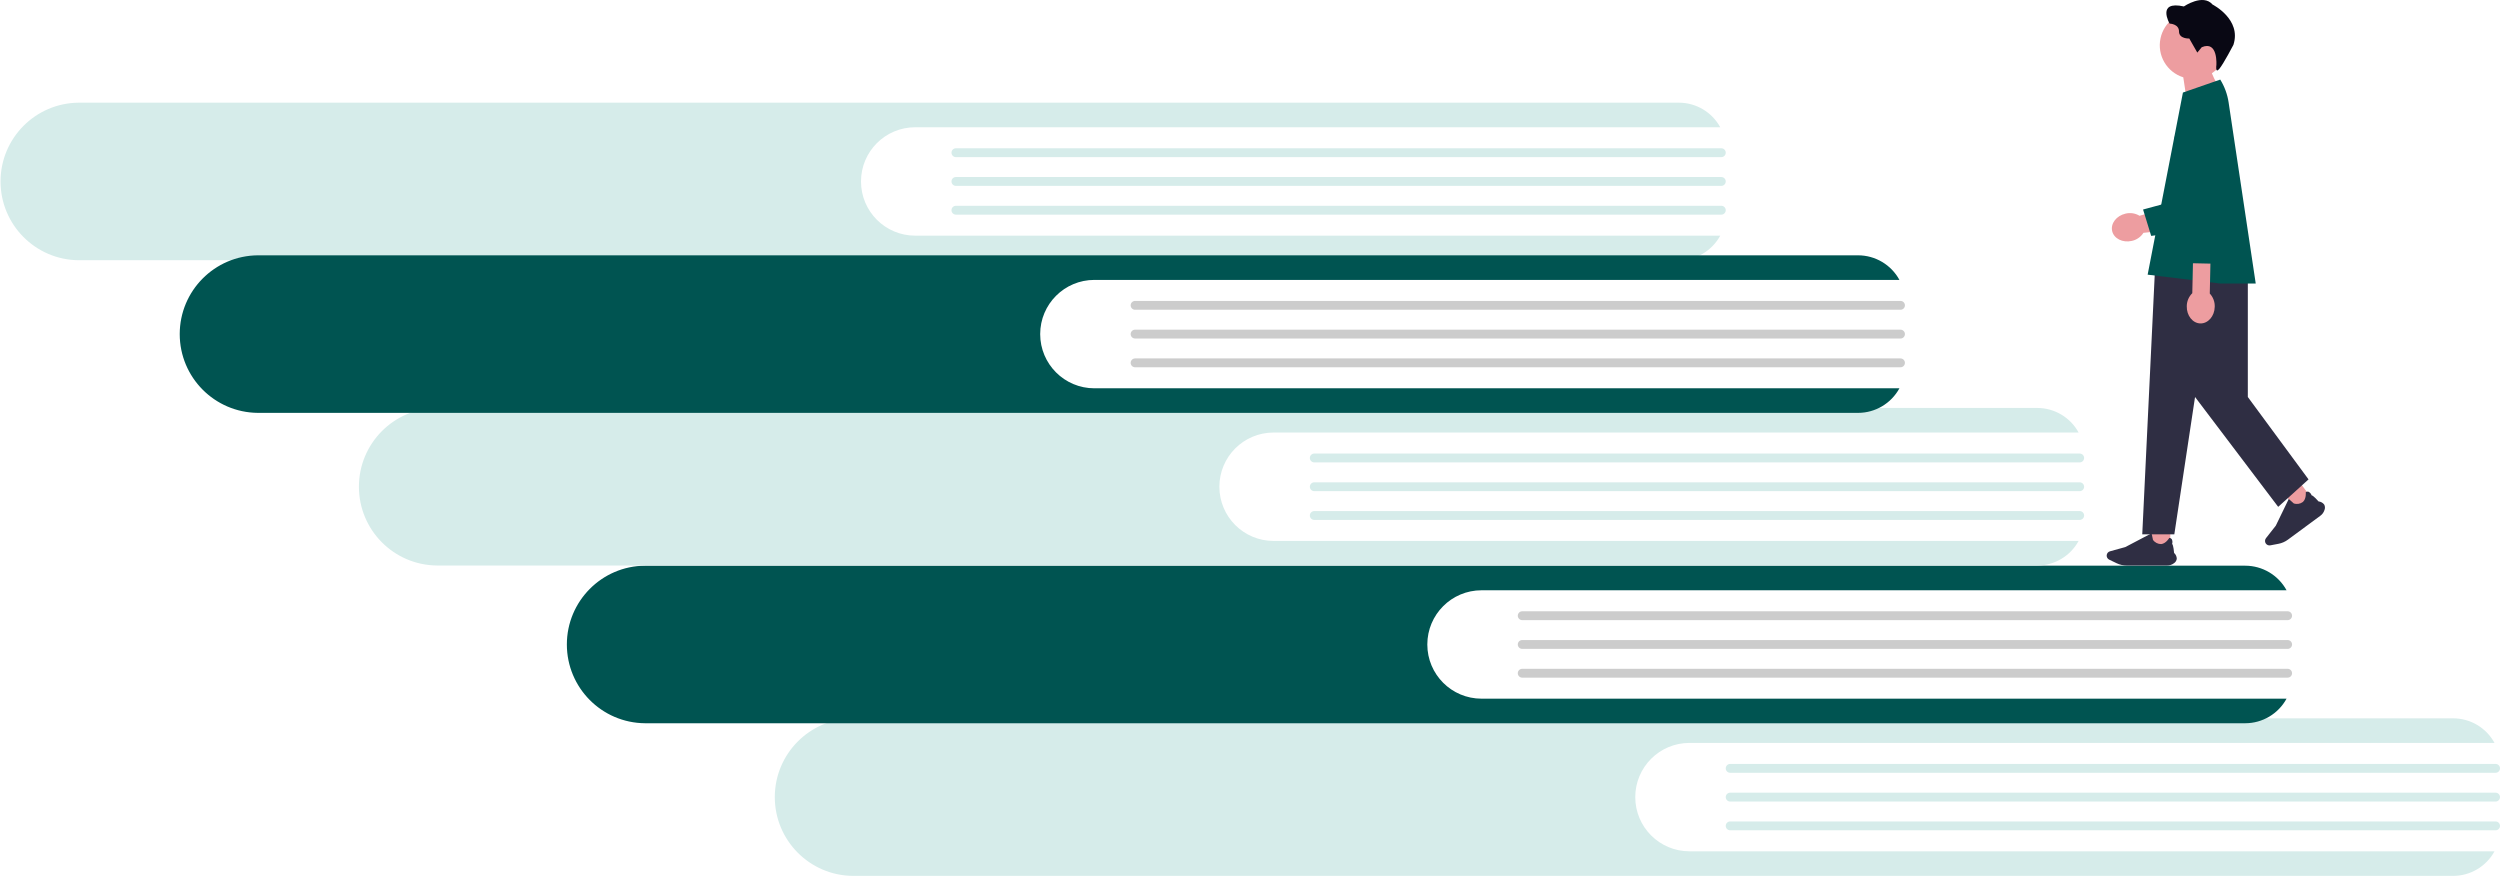
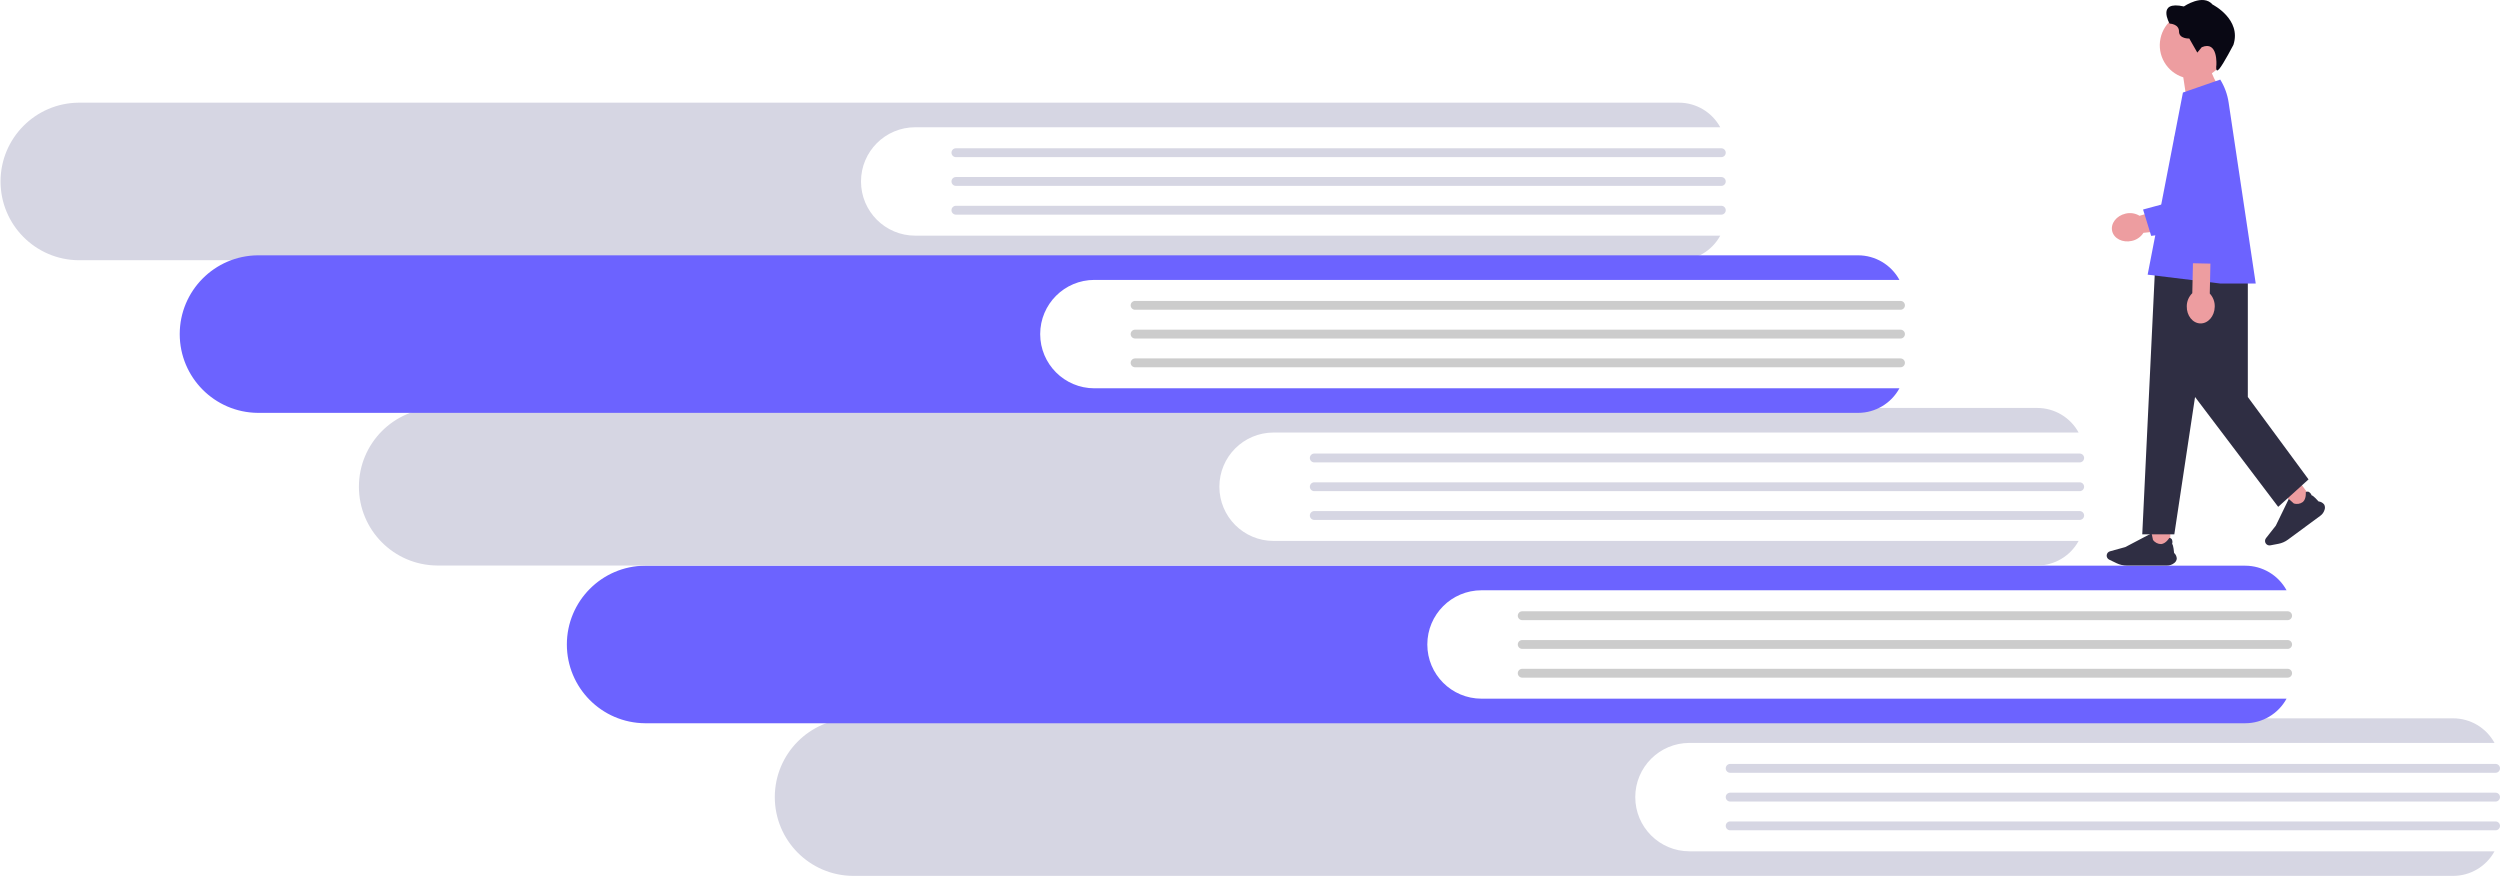
<svg xmlns="http://www.w3.org/2000/svg" width="960" height="336.343" viewBox="0 0 960 336.343" role="img" artist="Katerina Limpitsouni" source="https://undraw.co/">
  <g transform="translate(-363.47 -386.429)">
-     <path d="M658.953,664.883a20.812,20.812,0,0,1,0-41.624H968.09a18.1,18.1,0,0,0-15.878-9.439H337.729a30.251,30.251,0,0,0,0,60.5H952.212a18.1,18.1,0,0,0,15.878-9.439Z" transform="translate(353.27 48.449)" fill="#d6ecea" />
-     <path d="M976.771,635.124H682.853a1.7,1.7,0,1,1,0-3.4H976.771a1.7,1.7,0,1,1,0,3.4Z" transform="translate(345 48.053)" fill="#d6ecea" />
-     <path d="M976.771,646.417H682.853a1.7,1.7,0,1,1,0-3.4H976.771a1.7,1.7,0,1,1,0,3.4Z" transform="translate(345 47.803)" fill="#d6ecea" />
-     <path d="M976.771,657.71H682.853a1.7,1.7,0,1,1,0-3.4H976.771a1.7,1.7,0,1,1,0,3.4Z" transform="translate(345 47.553)" fill="#d6ecea" />
-     <path d="M577.294,604.943a20.812,20.812,0,1,1,0-41.624H886.432a18.1,18.1,0,0,0-15.877-9.439H256.071a30.251,30.251,0,0,0,0,60.5H870.555a18.1,18.1,0,0,0,15.877-9.439Z" transform="translate(355.078 49.776)" fill="#005451" />
+     <path d="M658.953,664.883a20.812,20.812,0,0,1,0-41.624H968.09a18.1,18.1,0,0,0-15.878-9.439H337.729a30.251,30.251,0,0,0,0,60.5H952.212a18.1,18.1,0,0,0,15.878-9.439Z" transform="translate(353.27 48.449)" fill="#d6d6e3" />
+     <path d="M976.771,635.124H682.853a1.7,1.7,0,1,1,0-3.4H976.771a1.7,1.7,0,1,1,0,3.4Z" transform="translate(345 48.053)" fill="#d6d6e3" />
+     <path d="M976.771,646.417H682.853a1.7,1.7,0,1,1,0-3.4H976.771a1.7,1.7,0,1,1,0,3.4Z" transform="translate(345 47.803)" fill="#d6d6e3" />
+     <path d="M976.771,657.71H682.853a1.7,1.7,0,1,1,0-3.4H976.771a1.7,1.7,0,1,1,0,3.4Z" transform="translate(345 47.553)" fill="#d6d6e3" />
+     <path d="M577.294,604.943a20.812,20.812,0,1,1,0-41.624H886.432a18.1,18.1,0,0,0-15.877-9.439H256.071a30.251,30.251,0,0,0,0,60.5H870.555a18.1,18.1,0,0,0,15.877-9.439Z" transform="translate(355.078 49.776)" fill="#6c63ff" />
    <path d="M895.113,575.183H601.195a1.7,1.7,0,0,1,0-3.4H895.113a1.7,1.7,0,0,1,0,3.4Z" transform="translate(346.808 49.379)" fill="#ccc" />
    <path d="M895.113,586.476H601.195a1.7,1.7,0,1,1,0-3.4H895.113a1.7,1.7,0,0,1,0,3.4Z" transform="translate(346.808 49.129)" fill="#ccc" />
    <path d="M895.113,597.769H601.195a1.7,1.7,0,1,1,0-3.4H895.113a1.7,1.7,0,0,1,0,3.4Z" transform="translate(346.808 48.879)" fill="#ccc" />
-     <path d="M495.637,543a20.812,20.812,0,1,1,0-41.624H804.774a18.1,18.1,0,0,0-15.877-9.439H174.413a30.251,30.251,0,0,0,0,60.5H788.9A18.1,18.1,0,0,0,804.774,543Z" transform="translate(356.885 51.147)" fill="#d6ecea" />
-     <path d="M813.455,513.243H519.537a1.7,1.7,0,1,1,0-3.4H813.455a1.7,1.7,0,1,1,0,3.4Z" transform="translate(348.615 50.75)" fill="#d6ecea" />
-     <path d="M813.455,524.536H519.537a1.7,1.7,0,0,1,0-3.4H813.455a1.7,1.7,0,0,1,0,3.4Z" transform="translate(348.615 50.5)" fill="#d6ecea" />
-     <path d="M813.455,535.829H519.537a1.7,1.7,0,0,1,0-3.4H813.455a1.7,1.7,0,0,1,0,3.4Z" transform="translate(348.615 50.25)" fill="#d6ecea" />
-     <path d="M658.953,664.883a20.812,20.812,0,0,1,0-41.624H968.09a18.1,18.1,0,0,0-15.878-9.439H337.729a30.251,30.251,0,0,0,0,60.5H952.212a18.1,18.1,0,0,0,15.878-9.439Z" transform="translate(55.955 -187.962)" fill="#d6ecea" />
-     <path d="M976.771,635.124H682.853a1.7,1.7,0,1,1,0-3.4H976.771a1.7,1.7,0,1,1,0,3.4Z" transform="translate(47.685 -188.358)" fill="#d6ecea" />
-     <path d="M976.771,646.417H682.853a1.7,1.7,0,1,1,0-3.4H976.771a1.7,1.7,0,1,1,0,3.4Z" transform="translate(47.685 -188.608)" fill="#d6ecea" />
-     <path d="M976.771,657.71H682.853a1.7,1.7,0,1,1,0-3.4H976.771a1.7,1.7,0,1,1,0,3.4Z" transform="translate(47.685 -188.858)" fill="#d6ecea" />
-     <path d="M577.294,604.943a20.812,20.812,0,1,1,0-41.624H886.432a18.1,18.1,0,0,0-15.877-9.439H256.071a30.251,30.251,0,0,0,0,60.5H870.555a18.1,18.1,0,0,0,15.877-9.439Z" transform="translate(206.419 -69.408)" fill="#005451" />
+     <path d="M495.637,543a20.812,20.812,0,1,1,0-41.624H804.774a18.1,18.1,0,0,0-15.877-9.439H174.413a30.251,30.251,0,0,0,0,60.5H788.9A18.1,18.1,0,0,0,804.774,543Z" transform="translate(356.885 51.147)" fill="#d6d6e3" />
+     <path d="M813.455,513.243H519.537a1.7,1.7,0,1,1,0-3.4H813.455a1.7,1.7,0,1,1,0,3.4Z" transform="translate(348.615 50.75)" fill="#d6d6e3" />
+     <path d="M813.455,524.536H519.537a1.7,1.7,0,0,1,0-3.4H813.455a1.7,1.7,0,0,1,0,3.4Z" transform="translate(348.615 50.5)" fill="#d6d6e3" />
+     <path d="M813.455,535.829H519.537a1.7,1.7,0,0,1,0-3.4H813.455a1.7,1.7,0,0,1,0,3.4Z" transform="translate(348.615 50.25)" fill="#d6d6e3" />
+     <path d="M658.953,664.883a20.812,20.812,0,0,1,0-41.624H968.09a18.1,18.1,0,0,0-15.878-9.439H337.729a30.251,30.251,0,0,0,0,60.5H952.212a18.1,18.1,0,0,0,15.878-9.439Z" transform="translate(55.955 -187.962)" fill="#d6d6e3" />
+     <path d="M976.771,635.124H682.853a1.7,1.7,0,1,1,0-3.4H976.771a1.7,1.7,0,1,1,0,3.4Z" transform="translate(47.685 -188.358)" fill="#d6d6e3" />
+     <path d="M976.771,646.417H682.853a1.7,1.7,0,1,1,0-3.4H976.771a1.7,1.7,0,1,1,0,3.4Z" transform="translate(47.685 -188.608)" fill="#d6d6e3" />
+     <path d="M976.771,657.71H682.853a1.7,1.7,0,1,1,0-3.4H976.771a1.7,1.7,0,1,1,0,3.4Z" transform="translate(47.685 -188.858)" fill="#d6d6e3" />
+     <path d="M577.294,604.943a20.812,20.812,0,1,1,0-41.624H886.432a18.1,18.1,0,0,0-15.877-9.439H256.071a30.251,30.251,0,0,0,0,60.5H870.555a18.1,18.1,0,0,0,15.877-9.439Z" transform="translate(206.419 -69.408)" fill="#6c63ff" />
    <path d="M895.113,575.183H601.195a1.7,1.7,0,0,1,0-3.4H895.113a1.7,1.7,0,0,1,0,3.4Z" transform="translate(198.149 -69.804)" fill="#ccc" />
    <path d="M895.113,586.476H601.195a1.7,1.7,0,1,1,0-3.4H895.113a1.7,1.7,0,0,1,0,3.4Z" transform="translate(198.149 -70.054)" fill="#ccc" />
    <path d="M895.113,597.769H601.195a1.7,1.7,0,1,1,0-3.4H895.113a1.7,1.7,0,0,1,0,3.4Z" transform="translate(198.149 -70.304)" fill="#ccc" />
    <g transform="translate(1163.769 386.429)">
      <path d="M50.845,7.893a7.934,7.934,0,0,1-.214,1.826L44.564,35.535a6.815,6.815,0,0,1-8.2,5.075L12.046,33.067,10.859,32.7a7.04,7.04,0,0,1-5.333,1.107C2,33.183-.447,30.311.069,27.388s3.794-4.781,7.323-4.16a7.054,7.054,0,0,1,4.636,2.861l.018,0,.062.011L33.27,28.721,35.049,7.257a7.912,7.912,0,0,1,15.8.635Z" transform="matrix(0.921, -0.391, 0.391, 0.921, 0, 63.534)" fill="#ed9da0" />
-       <path d="M37.71,7.893A7.934,7.934,0,0,1,37.5,9.719L32.518,36.625a6.815,6.815,0,0,1-8.2,5.075L0,34.94,1.089,24.411h0L19.6,26.953l2.309-19.7a7.912,7.912,0,0,1,15.8.635Z" transform="matrix(0.921, -0.391, 0.391, 0.921, 12.091, 58.402)" fill="#005451" />
+       <path d="M37.71,7.893A7.934,7.934,0,0,1,37.5,9.719L32.518,36.625a6.815,6.815,0,0,1-8.2,5.075L0,34.94,1.089,24.411h0L19.6,26.953l2.309-19.7a7.912,7.912,0,0,1,15.8.635Z" transform="matrix(0.921, -0.391, 0.391, 0.921, 12.091, 58.402)" fill="#6c63ff" />
      <rect width="7.296" height="7.296" transform="translate(77.588 190.42) rotate(-36.399)" fill="#ed9da0" />
      <path d="M561.149,552.942l-12.483,9.2a8.944,8.944,0,0,1-3.622,1.579l-3.117.59a1.717,1.717,0,0,1-1.67-2.747l3.779-4.814,4.975-10.257.029.026c.719.657,1.811,1.646,1.893,1.695a3.791,3.791,0,0,0,3.507-.568c1.379-1.25,1.1-3.7,1.1-3.727l0-.019.016-.01a1.228,1.228,0,0,1,1.076-.147,2.4,2.4,0,0,1,1.146,1.349c.7.1,2.524,2.189,2.671,2.358a3.054,3.054,0,0,1,2.146,1.17,2.386,2.386,0,0,1,.189,1.944A4.331,4.331,0,0,1,561.149,552.942Z" transform="translate(-470.424 -354.898)" fill="#2f2e43" />
      <rect width="7.296" height="7.296" transform="translate(25.804 203.226)" fill="#ed9da0" />
      <path d="M425.14,592.336H409.631a8.944,8.944,0,0,1-3.852-.878l-2.859-1.374a1.717,1.717,0,0,1,.286-3.2l5.9-1.632,10.091-5.3.008.038c.189.956.481,2.4.518,2.487a3.791,3.791,0,0,0,3.16,1.624c1.852-.188,3.083-2.326,3.1-2.348l.009-.016.019,0a1.228,1.228,0,0,1,.953.52,2.4,2.4,0,0,1,.122,1.766c.506.495.733,3.26.751,3.483a3.055,3.055,0,0,1,1.033,2.216,2.386,2.386,0,0,1-1,1.677A4.332,4.332,0,0,1,425.14,592.336Z" transform="translate(-393.286 -375.177)" fill="#2f2e43" />
      <path d="M473.493,317.714H438.525l-5.574,116h12.314l7.956-52.729,31.926,42.183L496.8,412.626l-23.312-31.637Z" transform="translate(-410.623 -228.54)" fill="#2f2e43" />
      <path d="M473.991,138.521a12.887,12.887,0,1,0-16.748,12.3l2.491,16.464,12.7-10.584a31.99,31.99,0,0,1-4.215-7.435A12.873,12.873,0,0,0,473.991,138.521Z" transform="translate(-419.16 -121.129)" fill="#ed9da0" />
      <path d="M473.758,281.639l5.711,16.829-32.311-.363,4.818-15.377Z" transform="translate(-418.567 -208.367)" fill="#ed9da0" />
-       <path d="M465.522,184.739l-14.329,4.981-13.546,69.933,27.875,3.4h13.626l-10.41-69.543a23.209,23.209,0,0,0-3.216-8.774h0Z" transform="translate(-413.249 -154.181)" fill="#005451" />
+       <path d="M465.522,184.739l-14.329,4.981-13.546,69.933,27.875,3.4h13.626l-10.41-69.543a23.209,23.209,0,0,0-3.216-8.774h0Z" transform="translate(-413.249 -154.181)" fill="#6c63ff" />
      <path d="M480.56,356.38l.249-11.495-6.712-.146-.249,11.495a7.046,7.046,0,0,0-2.123,5.016c-.078,3.583,2.263,6.54,5.228,6.6s5.432-2.788,5.51-6.371a7.047,7.047,0,0,0-1.9-5.1Z" transform="translate(-432.305 -243.652)" fill="#ed9da0" />
      <path d="M515.695,138.205s-.5,3.319,1.138,1.358,5.406-9.2,5.406-9.2c3.212-9.836-8.006-15.486-8.006-15.486-3.661-4.311-11.017.731-11.017.731-10.611-2.357-5.487,6.586-5.487,6.586s3.618.08,3.618,3.006,3.943,2.725,3.943,2.725l3.089,5.406,1.706-2.073c6.343-2.686,5.611,6.95,5.611,6.95Z" transform="translate(-464.908 -113.133)" fill="#090814" />
    </g>
  </g>
</svg>
